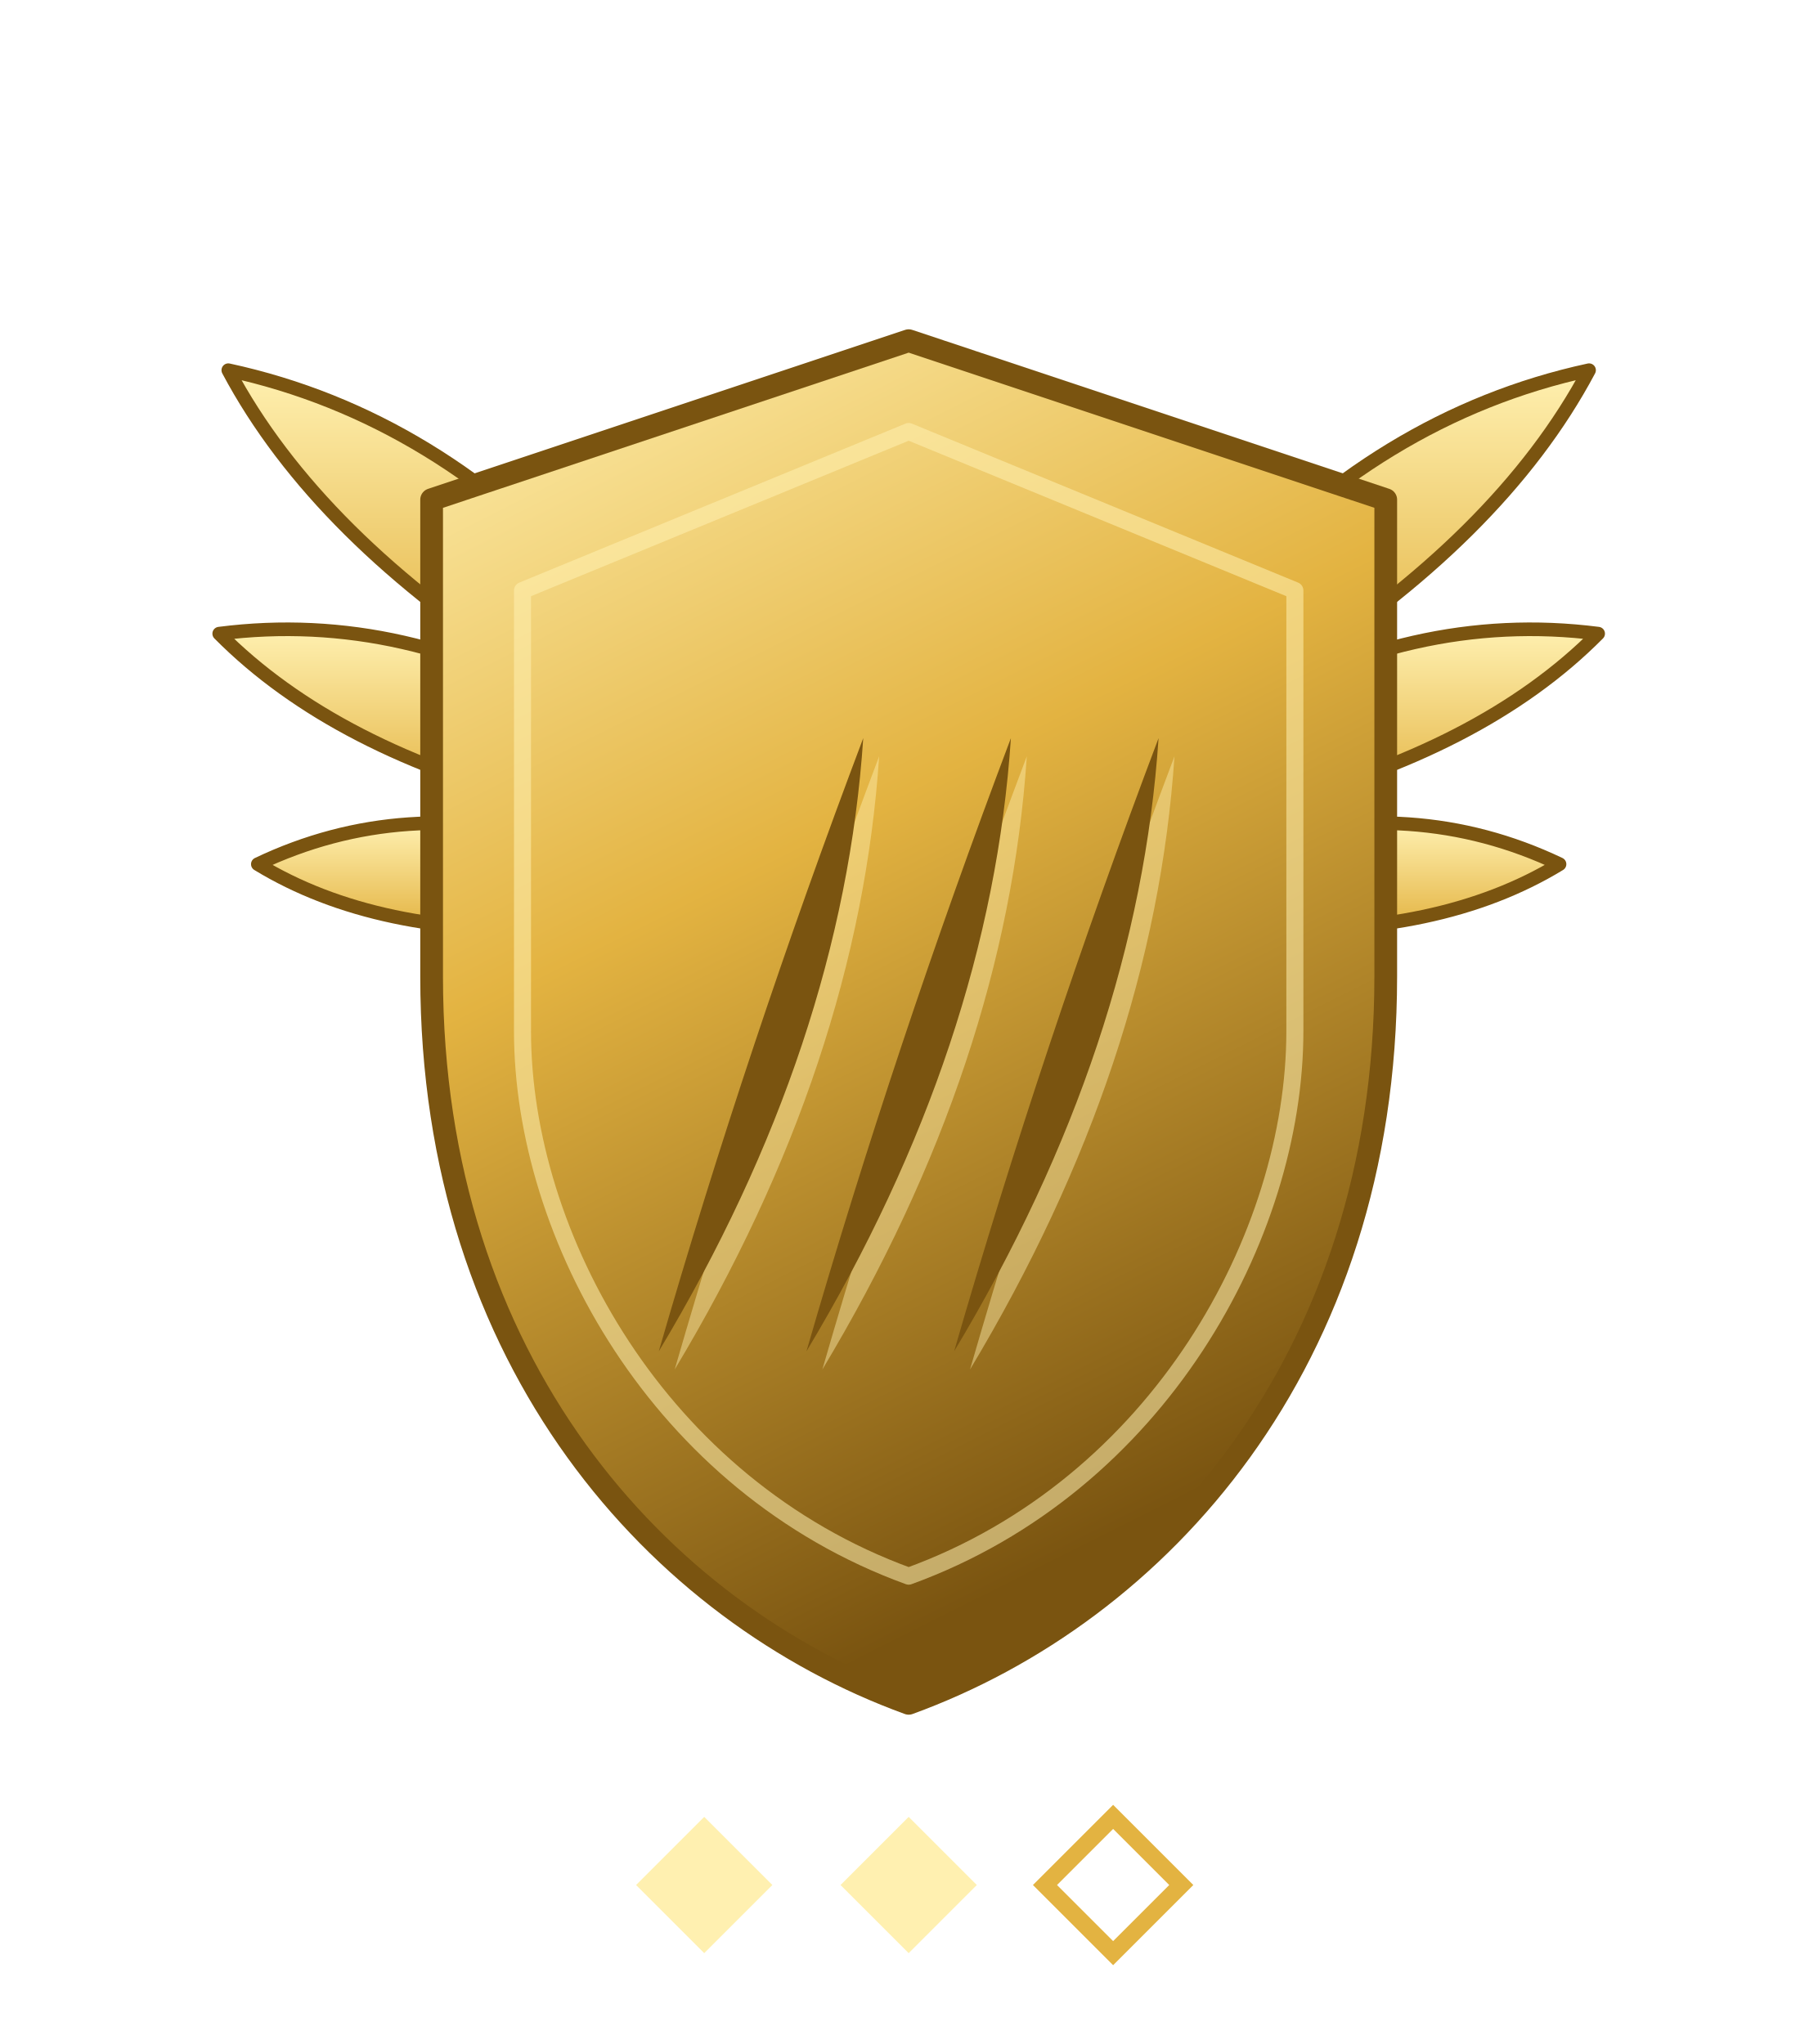
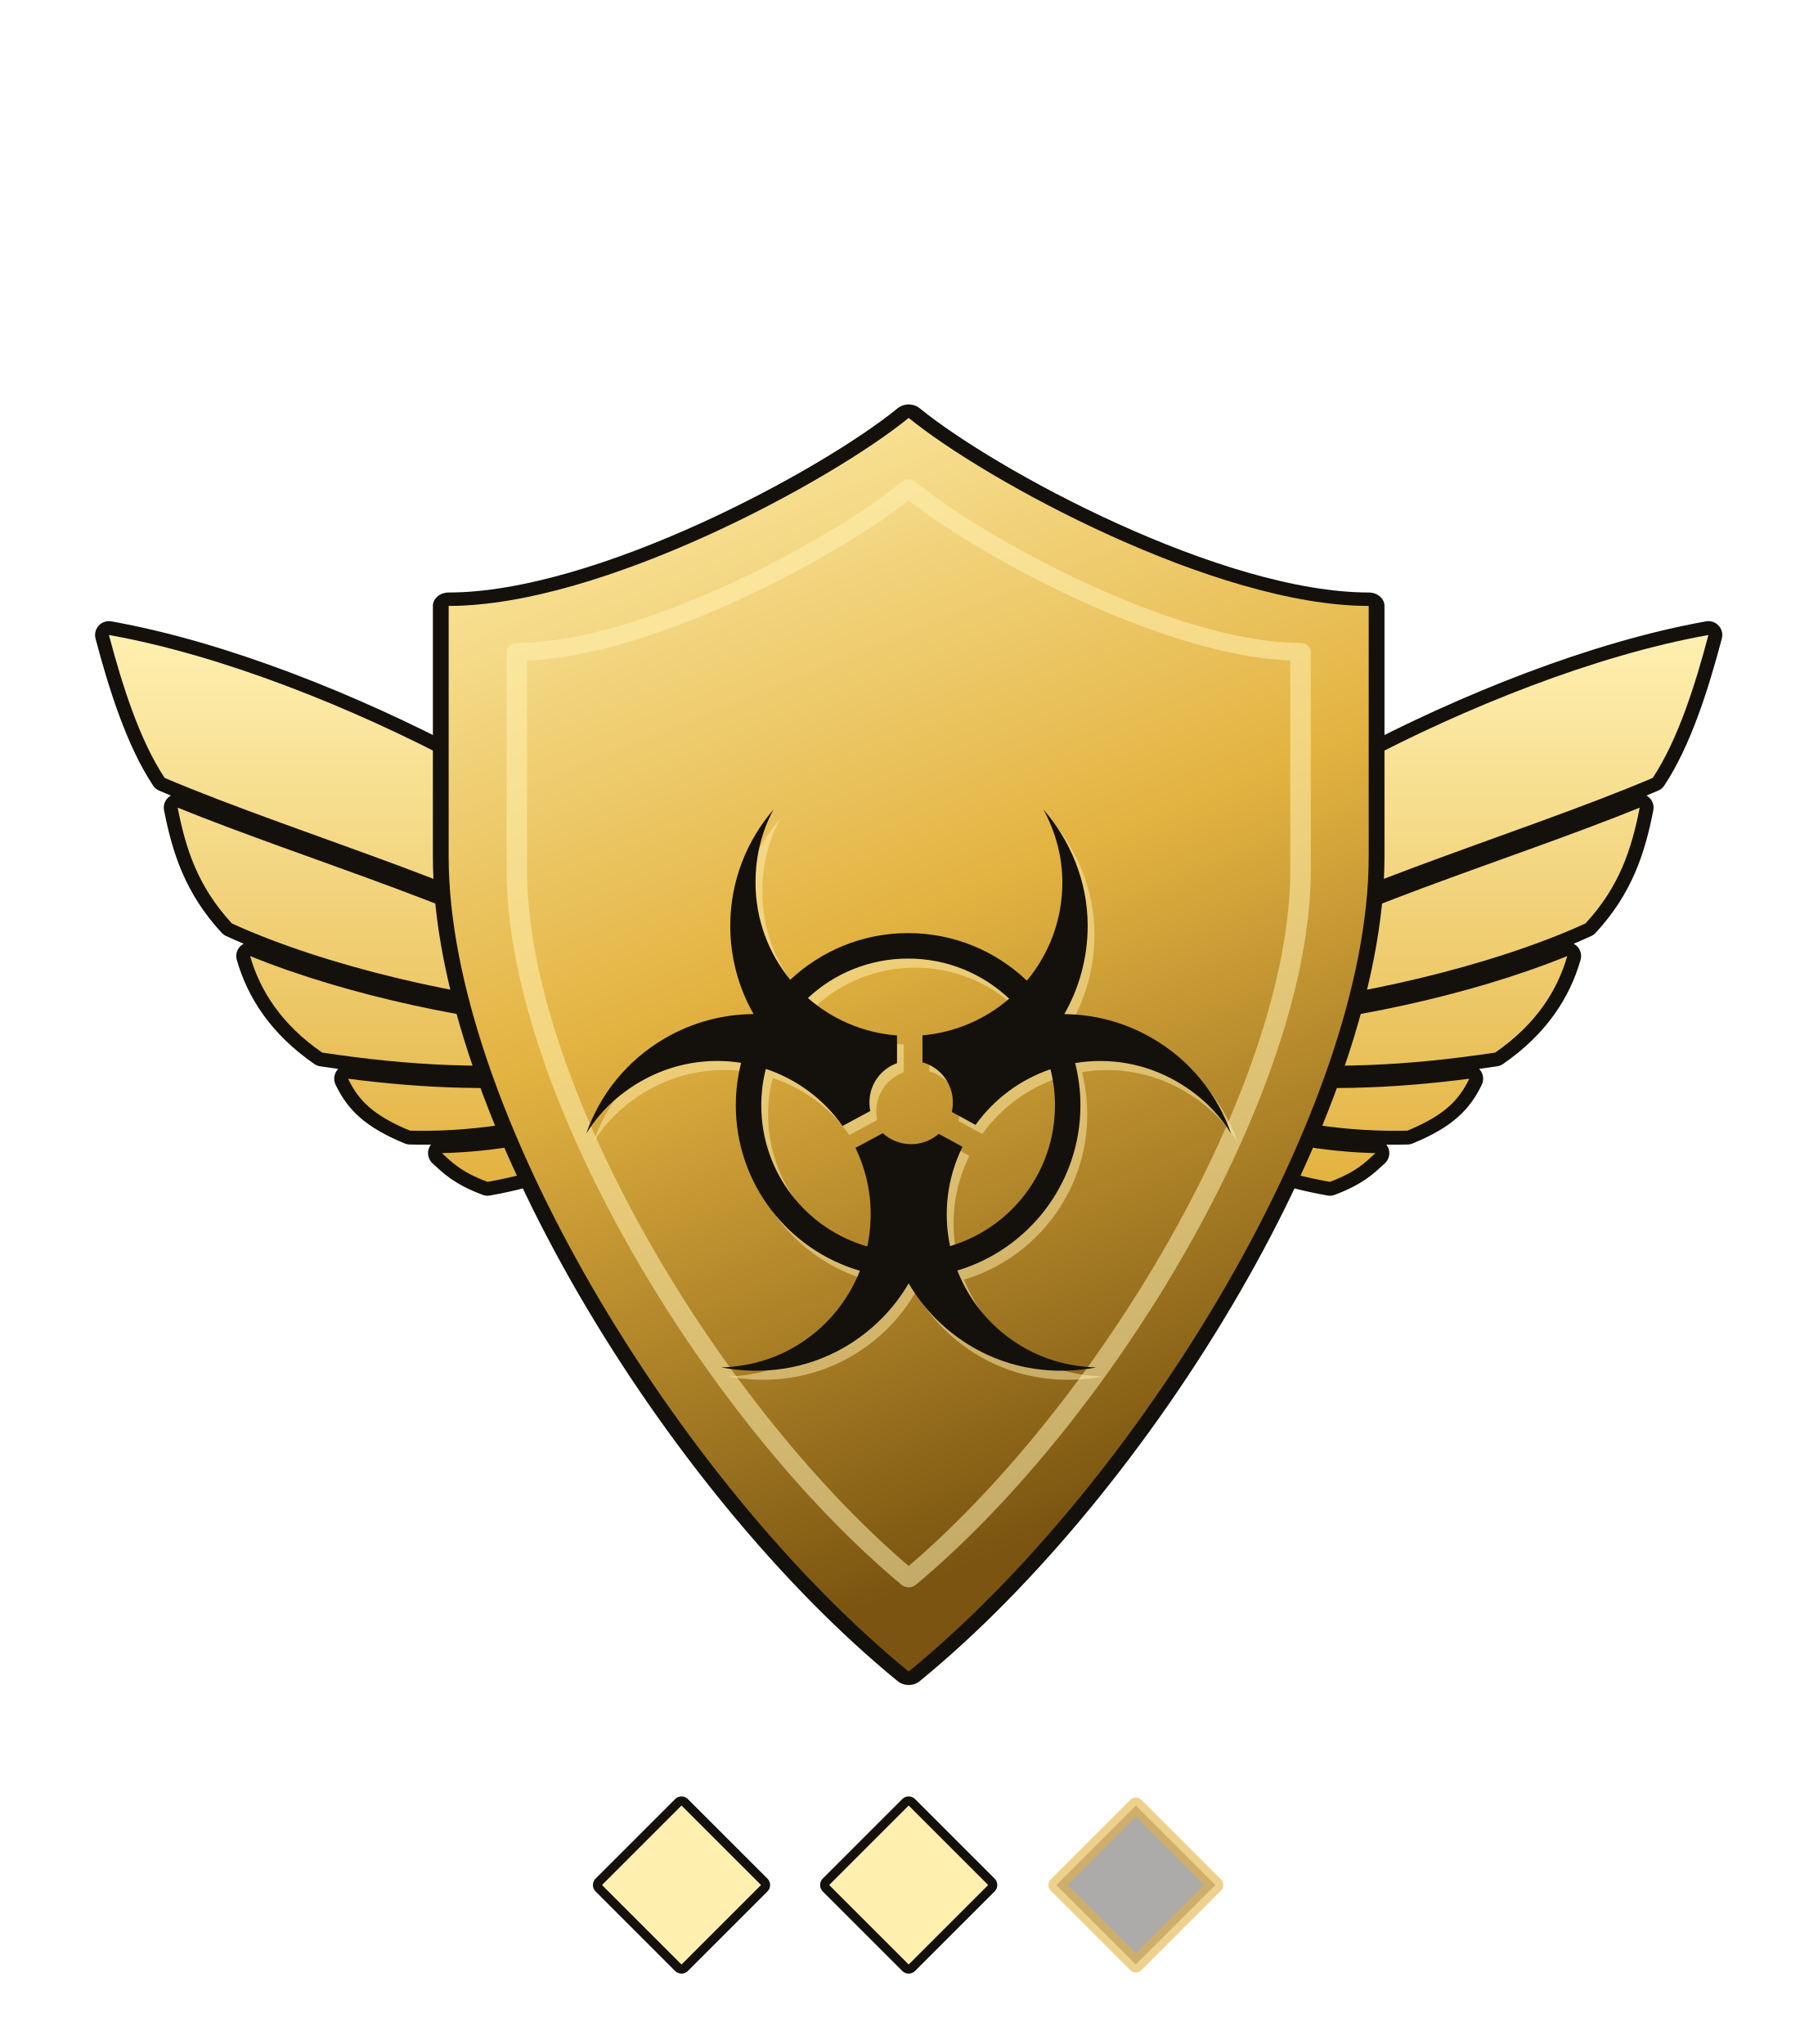
<svg xmlns="http://www.w3.org/2000/svg" viewBox="0 0 160 180" width="160" height="180" role="img" aria-label="Gold II">
  <defs>
-     <linearGradient id="mgold1" x1="0" y1="0" x2="0.35" y2="1">
+     <linearGradient id="mgold1" x1="0" y1="0" x2="0.3" y2="1">
      <stop offset="0" stop-color="#fff0b0" />
-       <stop offset="0.45" stop-color="#e3b341" />
+       <stop offset="0.5" stop-color="#e3b341" />
      <stop offset="1" stop-color="#7a5410" />
    </linearGradient>
    <linearGradient id="wgold1" x1="0" y1="0" x2="0" y2="1">
      <stop offset="0" stop-color="#fff0b0" />
      <stop offset="1" stop-color="#e3b341" />
    </linearGradient>
-     <radialGradient id="hgold1" cx="0.5" cy="0.48" r="0.5">
-       <stop offset="0.55" stop-color="#e3b341" stop-opacity="0.55" />
+     <radialGradient id="rgold1" cx="0.5" cy="0.5" r="0.5">
+       <stop offset="0.35" stop-color="#fff0b0" />
+       <stop offset="1" stop-color="#e3b341" />
+     </radialGradient>
+     <radialGradient id="hgold1" cx="0.5" cy="0.5" r="0.5">
+       <stop offset="0.2" stop-color="#e3b341" stop-opacity="0.6" />
      <stop offset="1" stop-color="#e3b341" stop-opacity="0" />
    </radialGradient>
  </defs>
-   <path d="M50.3 74.2 Q35.5 70 22.7 76.1 Q33.2 82.5 49.7 81.8 Z" fill="url(#wgold1)" stroke="#7a5410" stroke-width="1.2" stroke-linejoin="round" />
-   <path d="M51.4 63.1 Q35.7 53.7 19.3 55.8 Q29.5 66.1 48.6 70.9 Z" fill="url(#wgold1)" stroke="#7a5410" stroke-width="1.2" stroke-linejoin="round" />
-   <path d="M52.8 52.5 Q38.6 36.6 20.1 32.6 Q27.9 47.3 47.2 59.5 Z" fill="url(#wgold1)" stroke="#7a5410" stroke-width="1.2" stroke-linejoin="round" />
-   <path d="M109.7 74.2 Q124.5 70 137.3 76.1 Q126.8 82.5 110.3 81.8 Z" fill="url(#wgold1)" stroke="#7a5410" stroke-width="1.2" stroke-linejoin="round" />
-   <path d="M108.6 63.1 Q124.3 53.7 140.7 55.8 Q130.5 66.1 111.4 70.9 Z" fill="url(#wgold1)" stroke="#7a5410" stroke-width="1.2" stroke-linejoin="round" />
-   <path d="M107.2 52.5 Q121.4 36.6 139.9 32.6 Q132.1 47.3 112.8 59.5 Z" fill="url(#wgold1)" stroke="#7a5410" stroke-width="1.2" stroke-linejoin="round" />
-   <path d="M80 30 L122 44 V86 C122 120 102 142 80 150 C58 142 38 120 38 86 V44 Z" fill="url(#mgold1)" stroke="#7a5410" stroke-width="2" stroke-linejoin="round" />
-   <path d="M80 38 L114 52 V90.8 C114 108.8 102 130.8 80 138.8 C58 130.8 46 108.8 46 90.8 V52 Z" fill="none" stroke="#fff0b0" stroke-opacity="0.55" stroke-width="1.5" stroke-linejoin="round" />
-   <path d="M76 65 Q74.2 92 58 119 Q65.8 92 76 65 Z" fill="#fff0b0" fill-opacity="0.45" transform="translate(1.4 1.6)" />
-   <path d="M76 65 Q74.2 92 58 119 Q65.8 92 76 65 Z" fill="#7a5410" />
-   <path d="M89 65 Q87.2 92 71 119 Q78.8 92 89 65 Z" fill="#fff0b0" fill-opacity="0.45" transform="translate(1.4 1.6)" />
-   <path d="M89 65 Q87.2 92 71 119 Q78.8 92 89 65 Z" fill="#7a5410" />
-   <path d="M102 65 Q100.2 92 84 119 Q91.8 92 102 65 Z" fill="#fff0b0" fill-opacity="0.45" transform="translate(1.4 1.6)" />
-   <path d="M102 65 Q100.2 92 84 119 Q91.8 92 102 65 Z" fill="#7a5410" />
-   <polygon points="62,160 68,166 62,172 56,166" fill="#fff0b0" />
-   <polygon points="80,160 86,166 80,172 74,166" fill="#fff0b0" />
-   <polygon points="98,160 104,166 98,172 92,166" fill="none" stroke="#e3b341" stroke-width="1.5" />
+   <path transform="translate(35 80) scale(-0.11 0.11) translate(-256 -256)" d="M487 37.1C396.4 53.23 292 95.28 207.5 140 163 163.6 124 187.8 95.39 209.2 81.08 220 69.36 230 60.93 238.6c-8.43 8.7-13.38 16.3-14.65 20.3-9.04 28.7-3.42 57.7 1.73 84.7 9.55 50.4-3.23 88.9-22.98 126.3 25.24-5.7 45.36-19.8 57-47 8.47-19.8 9.13-37 11.43-57.6 2.3-20.6 6.45-44.2 22.44-73.2l.2-.4.2-.4c8.8-12.6 26.2-22.2 50-33.4 23.7-11.2 53.6-23 86-35.1 63.8-23.8 137.2-48.7 190.1-71.3 20-30.1 34-74.24 44.6-114.4zm-55 138.2c-51.7 21-116.6 43.1-173.5 64.3-32.2 12-61.8 23.7-84.6 34.5-22.6 10.7-38.5 21.6-42.6 27.2-6.8 12.3-11.1 23.2-14 33.3 83.4-6.5 195.3-31.8 271.3-66.6 27.4-29.7 36.9-59.7 43.4-92.7zm-58 118.8c-79 32.2-182 53.3-260.8 58.6-.9 5-1.5 9.8-2 14.6-.4 3.5-.7 7.1-1.1 10.6 72.4 7.5 136.3 4 206.2-6.5 32.6-22.5 49.8-49.6 57.7-77.3zm-78.4 98.2c-62.3 8.1-121.6 10.2-187.6 3.4-.7 4.5-1.6 9-2.7 13.6 35.9 19.2 98.1 25.8 140.7 24.6 30.2-12.4 41.5-24.8 49.6-41.6zM99.78 426.7c-1.15 2.1-3.14 6.7-4.21 8.9 14.03 20.2 48.73 32.2 88.43 39.3 21.2-8 28.3-15.5 36.5-23-39.7-1.1-86.7-7.7-120.7-25.2z" fill="url(#wgold1)" stroke="#14100c" stroke-width="22.18" stroke-linejoin="round" paint-order="stroke" />
+   <path transform="translate(125 80) scale(0.11 0.11) translate(-256 -256)" d="M487 37.1C396.4 53.23 292 95.28 207.5 140 163 163.6 124 187.8 95.39 209.2 81.08 220 69.36 230 60.93 238.6c-8.43 8.7-13.38 16.3-14.65 20.3-9.04 28.7-3.42 57.7 1.73 84.7 9.55 50.4-3.23 88.9-22.98 126.3 25.24-5.7 45.36-19.8 57-47 8.47-19.8 9.13-37 11.43-57.6 2.3-20.6 6.45-44.2 22.44-73.2l.2-.4.2-.4c8.8-12.6 26.2-22.2 50-33.4 23.7-11.2 53.6-23 86-35.1 63.8-23.8 137.2-48.7 190.1-71.3 20-30.1 34-74.24 44.6-114.4zm-55 138.2c-51.7 21-116.6 43.1-173.5 64.3-32.2 12-61.8 23.7-84.6 34.5-22.6 10.7-38.5 21.6-42.6 27.2-6.8 12.3-11.1 23.2-14 33.3 83.4-6.5 195.3-31.8 271.3-66.6 27.4-29.7 36.9-59.7 43.4-92.7zm-58 118.8c-79 32.2-182 53.3-260.8 58.6-.9 5-1.5 9.8-2 14.6-.4 3.5-.7 7.1-1.1 10.6 72.4 7.5 136.3 4 206.2-6.5 32.6-22.5 49.8-49.6 57.7-77.3zm-78.4 98.2c-62.3 8.1-121.6 10.2-187.6 3.4-.7 4.5-1.6 9-2.7 13.6 35.9 19.2 98.1 25.8 140.7 24.6 30.2-12.4 41.5-24.8 49.6-41.6zM99.78 426.7c-1.15 2.1-3.14 6.7-4.21 8.9 14.03 20.2 48.73 32.2 88.43 39.3 21.2-8 28.3-15.5 36.5-23-39.7-1.1-86.7-7.7-120.7-25.2z" fill="url(#wgold1)" stroke="#14100c" stroke-width="22.18" stroke-linejoin="round" paint-order="stroke" />
+   <path transform="translate(80 92) scale(0.27 0.23) translate(-256 -256)" d="M256 16c25 24 100 72 150 72v96c0 96-75 240-150 312-75-72-150-216-150-312V88c50 0 125-48 150-72z" fill="url(#mgold1)" stroke="#14100c" stroke-width="10.29" stroke-linejoin="round" paint-order="stroke" />
+   <path transform="translate(80 91) scale(0.23 0.2) translate(-256 -256)" d="M256 16c25 24 100 72 150 72v96c0 96-75 240-150 312-75-72-150-216-150-312V88c50 0 125-48 150-72z" fill="none" stroke="#fff0b0" stroke-opacity="0.55" stroke-width="7.84" stroke-linejoin="round" paint-order="stroke" />
+   <path transform="translate(80.6 96.8) scale(0.12 0.12) translate(-257.15 -247.65)" d="M158.03 41.656c-19.755 22.934-31.78 52.76-31.78 85.406 0 23.544 6.228 45.667 17.125 64.782-22.02.108-44.312 5.78-64.72 17.562-28.266 16.32-48.113 41.64-58.093 70.22 9.484-15.492 23.012-28.562 39.844-38.282 23.238-13.417 49.246-17.604 73.813-13.72-2.547 9.988-3.907 20.45-3.907 31.22 0 57.436 38.516 106.03 91.062 121.375-9.005 22.822-25.49 42.892-48.406 56.124-16.838 9.722-35.253 14.313-53.407 14.78 29.763 5.674 61.89 1.723 90.187-14.624 20.317-11.732 36.307-28.117 47.406-47.03 11.1 18.922 27.08 35.325 47.406 47.06 28.296 16.35 60.422 20.268 90.188 14.595-18.163-.466-36.574-5.03-53.406-14.75-22.99-13.275-39.514-33.43-48.5-56.344 52.175-15.572 90.312-64.01 90.312-121.186 0-10.714-1.356-21.122-3.875-31.063 24.812-4.113 51.127.025 74.626 13.595 16.832 9.725 30.362 22.788 39.844 38.28-9.978-28.58-29.826-53.896-58.094-70.217-20.29-11.718-42.444-17.393-64.344-17.563 10.906-19.12 17.157-41.258 17.157-64.813 0-32.68-12.678-62.462-32.47-85.406 8.668 15.962 13.906 34.184 13.906 53.625 0 27.412-9.775 52.516-26.03 72.032-22.69-21.61-53.39-34.906-87.126-34.906-33.412 0-63.84 13.036-86.47 34.28-15.94-19.424-25.5-44.29-25.5-71.405 0-19.44 4.58-37.662 13.25-53.624zm98.72 109.438c28.748 0 54.833 11.19 74.125 29.47-17.373 14.994-39.375 24.76-63.594 26.874v19.812c12.912 3.6 22.283 15.35 22.283 29.47 0 2.39-.272 4.708-.782 6.936l17.44 9.5c14.018-19.577 33.415-33.477 54.967-40.844 2.14 8.485 3.282 17.372 3.282 26.532 0 48.918-32.41 90.075-76.97 103.28-5.058-23.923-2.37-49.563 9.125-72.905l-17.438-9.5c-5.385 4.726-12.45 7.592-20.25 7.592-8.056 0-15.342-3.05-20.78-8.062l-20.032 10.78c11.2 23.207 13.728 48.628 8.656 72.345-44.973-12.95-77.78-54.324-77.78-103.53 0-9.25 1.163-18.223 3.344-26.783 22.14 7.39 42.055 21.663 56.28 41.875l20.345-10.968c-.414-2.02-.626-4.103-.626-6.25 0-13.38 8.396-24.635 20.25-28.845V207.53c-24.962-1.917-47.63-11.958-65.375-27.5 19.238-17.95 45.074-28.936 73.53-28.936z" fill="#fff0b0" fill-opacity="0.5" />
+   <path transform="translate(80 96) scale(0.12 0.12) translate(-257.15 -247.65)" d="M158.03 41.656c-19.755 22.934-31.78 52.76-31.78 85.406 0 23.544 6.228 45.667 17.125 64.782-22.02.108-44.312 5.78-64.72 17.562-28.266 16.32-48.113 41.64-58.093 70.22 9.484-15.492 23.012-28.562 39.844-38.282 23.238-13.417 49.246-17.604 73.813-13.72-2.547 9.988-3.907 20.45-3.907 31.22 0 57.436 38.516 106.03 91.062 121.375-9.005 22.822-25.49 42.892-48.406 56.124-16.838 9.722-35.253 14.313-53.407 14.78 29.763 5.674 61.89 1.723 90.187-14.624 20.317-11.732 36.307-28.117 47.406-47.03 11.1 18.922 27.08 35.325 47.406 47.06 28.296 16.35 60.422 20.268 90.188 14.595-18.163-.466-36.574-5.03-53.406-14.75-22.99-13.275-39.514-33.43-48.5-56.344 52.175-15.572 90.312-64.01 90.312-121.186 0-10.714-1.356-21.122-3.875-31.063 24.812-4.113 51.127.025 74.626 13.595 16.832 9.725 30.362 22.788 39.844 38.28-9.978-28.58-29.826-53.896-58.094-70.217-20.29-11.718-42.444-17.393-64.344-17.563 10.906-19.12 17.157-41.258 17.157-64.813 0-32.68-12.678-62.462-32.47-85.406 8.668 15.962 13.906 34.184 13.906 53.625 0 27.412-9.775 52.516-26.03 72.032-22.69-21.61-53.39-34.906-87.126-34.906-33.412 0-63.84 13.036-86.47 34.28-15.94-19.424-25.5-44.29-25.5-71.405 0-19.44 4.58-37.662 13.25-53.624zm98.72 109.438c28.748 0 54.833 11.19 74.125 29.47-17.373 14.994-39.375 24.76-63.594 26.874v19.812c12.912 3.6 22.283 15.35 22.283 29.47 0 2.39-.272 4.708-.782 6.936l17.44 9.5c14.018-19.577 33.415-33.477 54.967-40.844 2.14 8.485 3.282 17.372 3.282 26.532 0 48.918-32.41 90.075-76.97 103.28-5.058-23.923-2.37-49.563 9.125-72.905l-17.438-9.5c-5.385 4.726-12.45 7.592-20.25 7.592-8.056 0-15.342-3.05-20.78-8.062l-20.032 10.78c11.2 23.207 13.728 48.628 8.656 72.345-44.973-12.95-77.78-54.324-77.78-103.53 0-9.25 1.163-18.223 3.344-26.783 22.14 7.39 42.055 21.663 56.28 41.875l20.345-10.968c-.414-2.02-.626-4.103-.626-6.25 0-13.38 8.396-24.635 20.25-28.845V207.53c-24.962-1.917-47.63-11.958-65.375-27.5 19.238-17.95 45.074-28.936 73.53-28.936z" fill="#14100c" />
+   <path d="M60 159 L67 166 L60 173 L53 166 Z" fill="#fff0b0" stroke="#14100c" stroke-width="1.6" stroke-linejoin="round" paint-order="stroke" />
+   <path d="M80 159 L87 166 L80 173 L73 166 Z" fill="#fff0b0" stroke="#14100c" stroke-width="1.6" stroke-linejoin="round" paint-order="stroke" />
+   <path d="M100 159 L107 166 L100 173 L93 166 Z" fill="#14100c" fill-opacity="0.35" stroke="#e3b341" stroke-opacity="0.6" stroke-width="1.4" stroke-linejoin="round" />
</svg>
